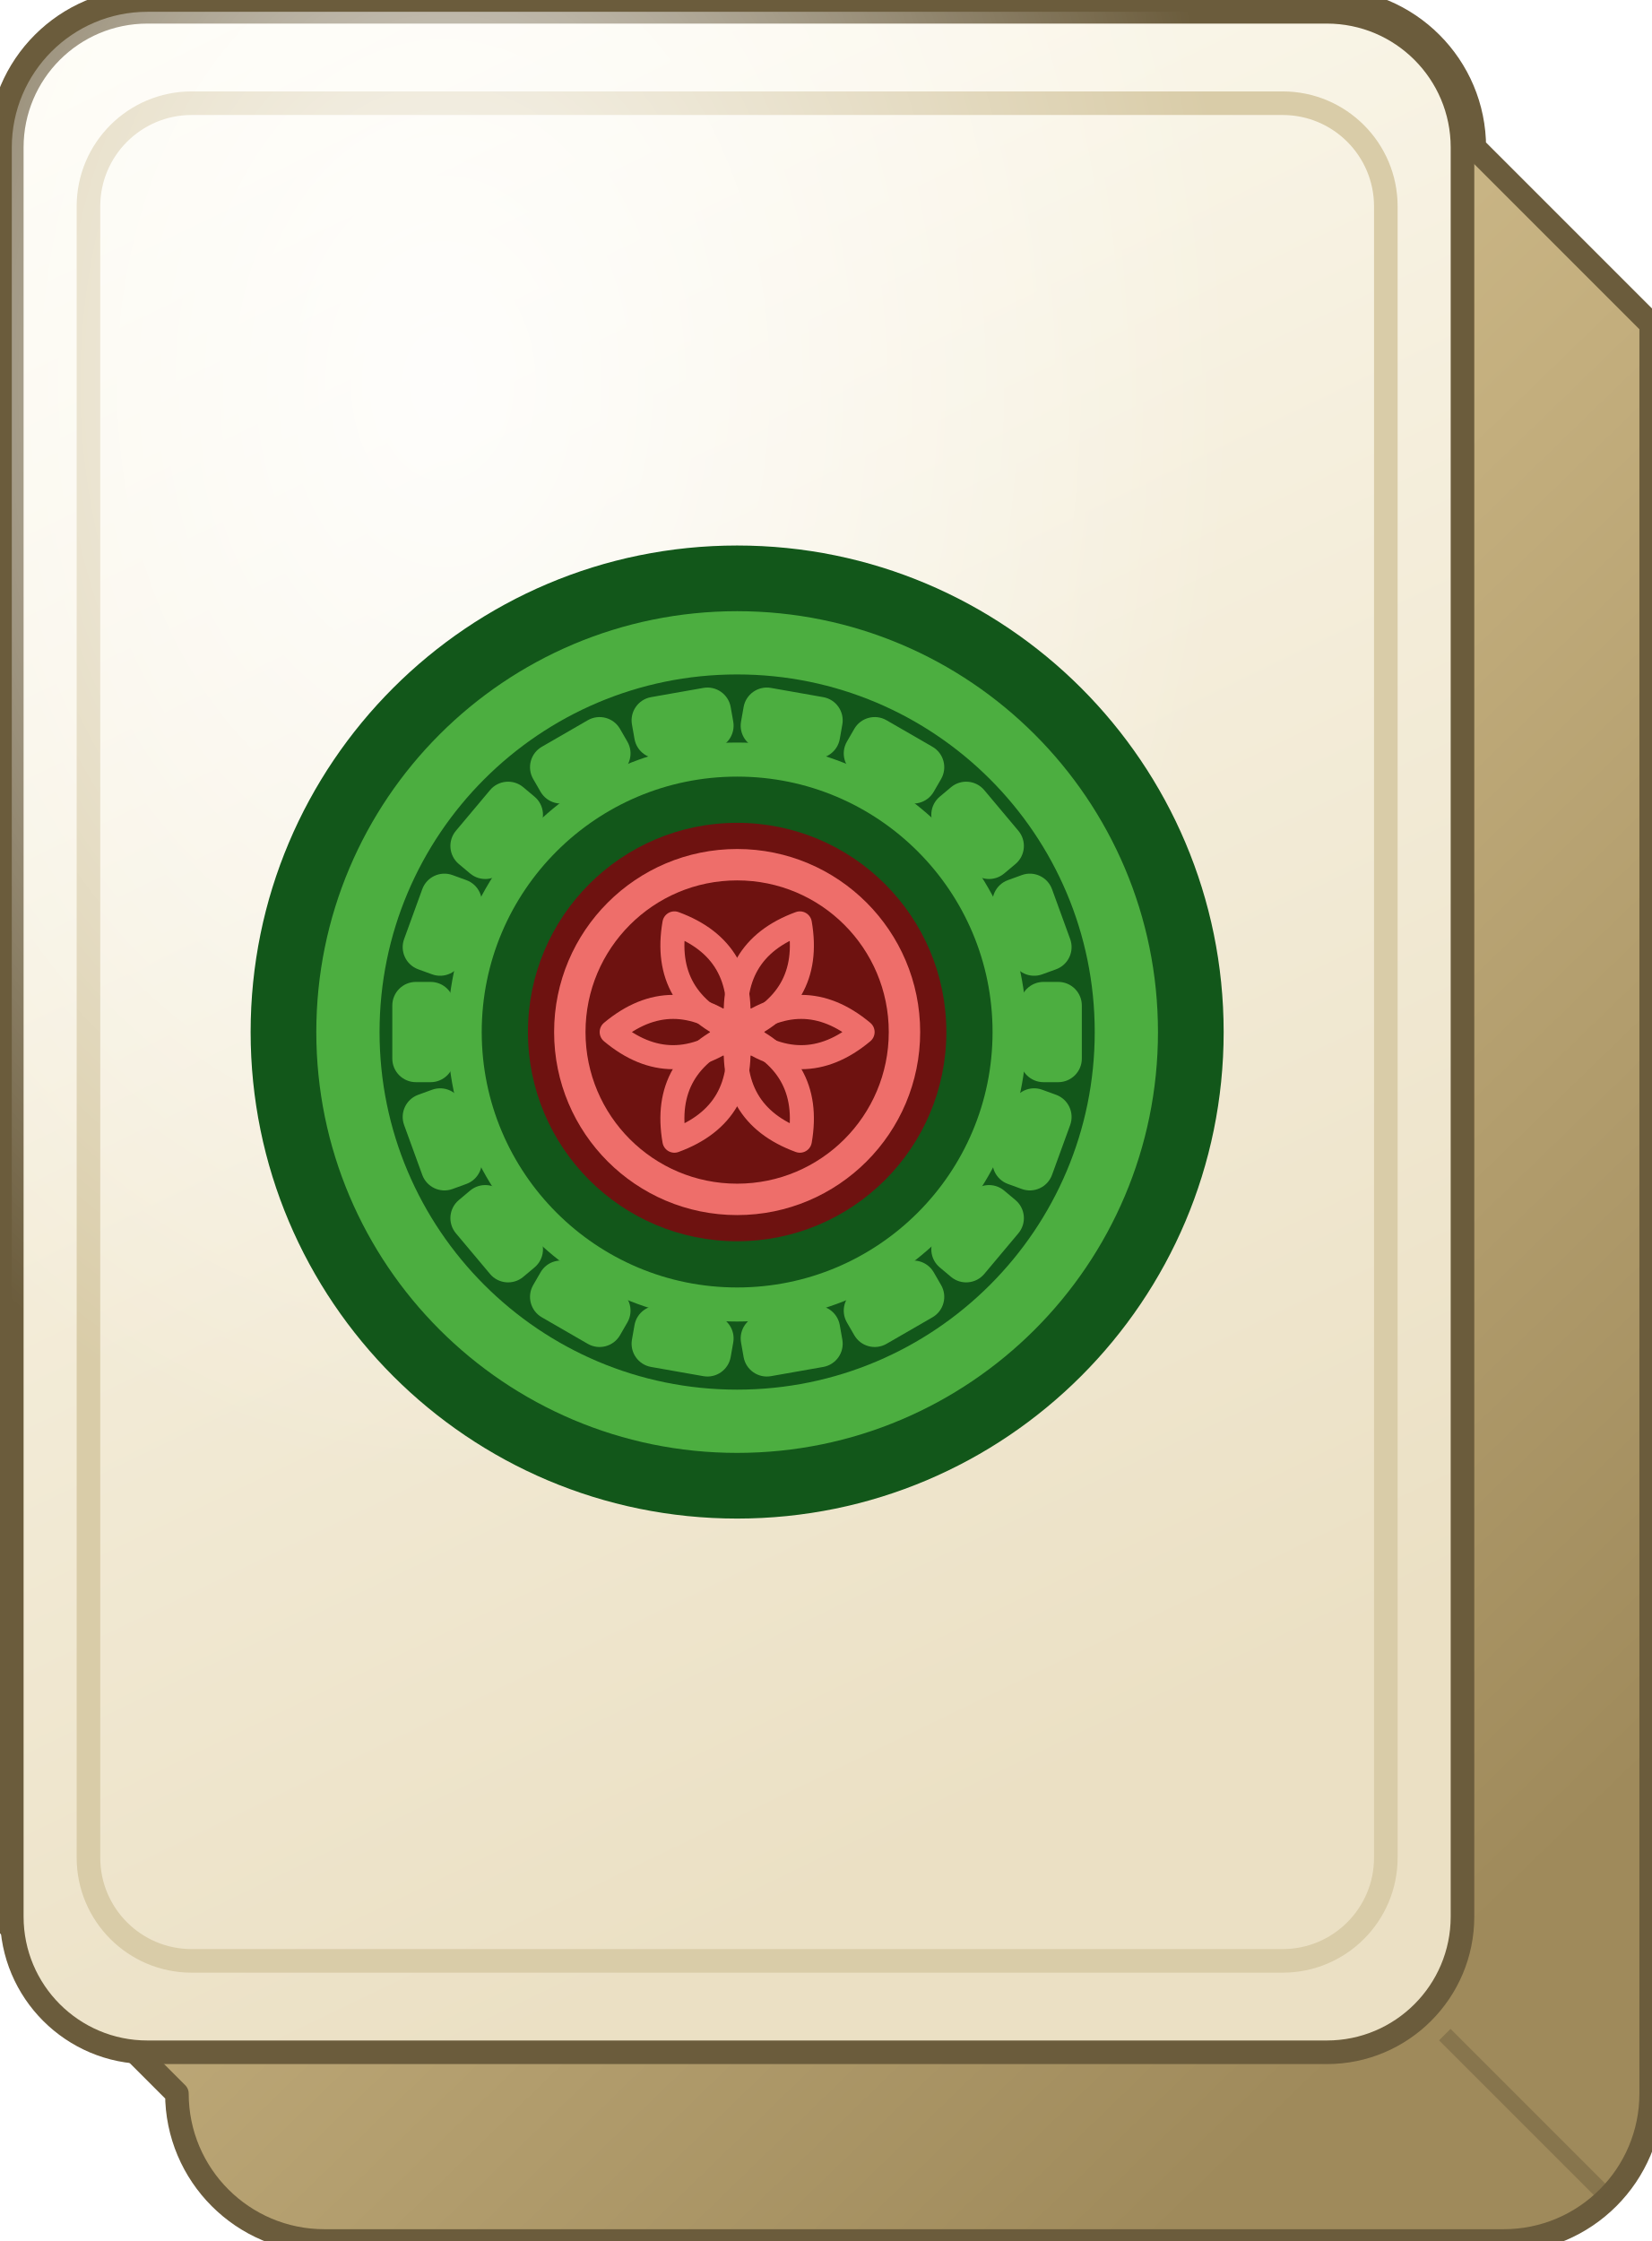
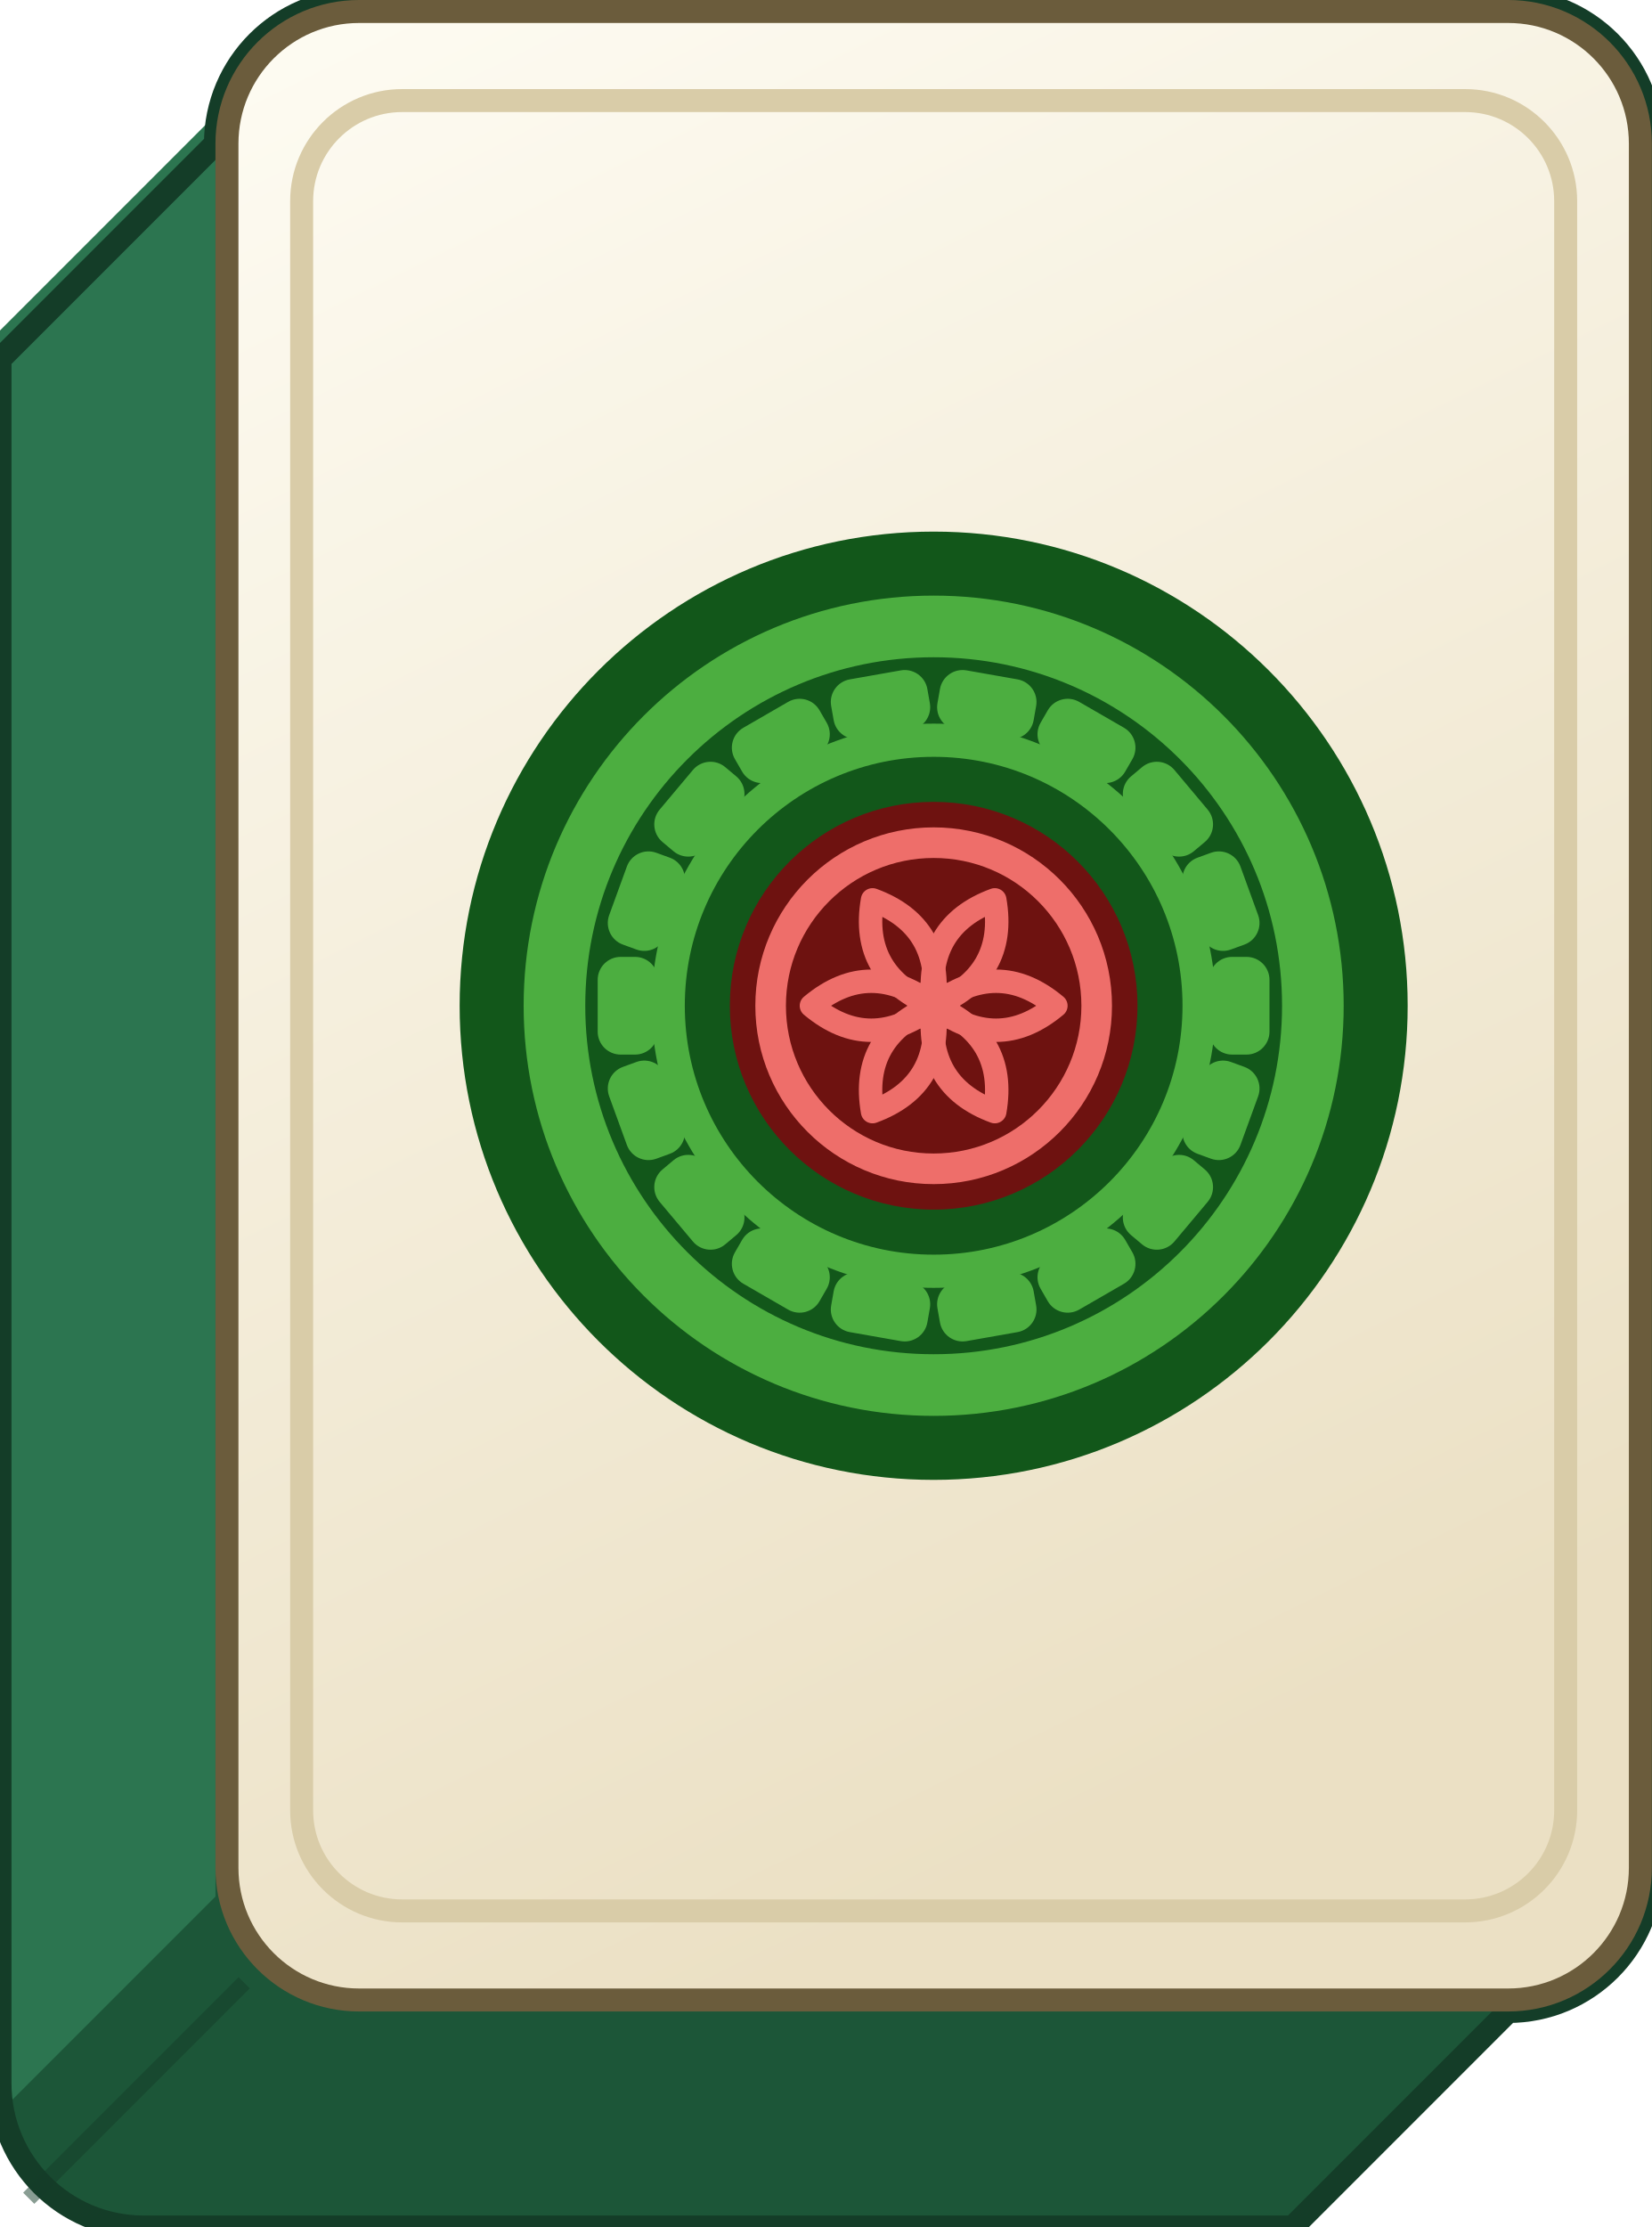
- <svg xmlns="http://www.w3.org/2000/svg" viewBox="0 0 112 152" width="112" height="152" role="img" aria-label="Círculos 1">
+ <svg xmlns="http://www.w3.org/2000/svg" viewBox="0 0 115 155" width="115" height="155" role="img" aria-label="Círculos 1">
  <defs>
    <linearGradient id="mjFace" x1="0" y1="0" x2="0.35" y2="1">
      <stop offset="0" stop-color="#FEFCF3" />
      <stop offset="1" stop-color="#EBE0C4" />
    </linearGradient>
-     <linearGradient id="mjSide" x1="0" y1="0" x2="0.7" y2="1">
-       <stop offset="0" stop-color="#E4D6AE" />
-       <stop offset="0.55" stop-color="#C4AF7E" />
-       <stop offset="1" stop-color="#9F8A5B" />
-     </linearGradient>
    <linearGradient id="mjBack" x1="0" y1="0" x2="0.4" y2="1">
      <stop offset="0" stop-color="#3E7F63" />
      <stop offset="1" stop-color="#1E4D3B" />
    </linearGradient>
-     <radialGradient id="mjGloss" cx="0.3" cy="0.18" r="0.9">
-       <stop offset="0" stop-color="#ffffff" stop-opacity="0.85" />
-       <stop offset="0.6" stop-color="#ffffff" stop-opacity="0" />
-     </radialGradient>
  </defs>
-   <path d="M10,0 L90,0 A10,10 0 0 1 100,10 L112,22 L112,142 A10,10 0 0 1 102,152 L22,152 A10,10 0 0 1 12,142 L0,130 L0,10 A10,10 0 0 1 10,0 Z" fill="url(#mjSide)" stroke="#6B5C3C" stroke-width="1.6" stroke-linejoin="round" />
-   <path d="M98,138 L109,149" stroke="#6B5C3C" stroke-width="1.1" stroke-opacity="0.45" />
-   <rect x="0.8" y="0.8" width="98.4" height="138.4" rx="9.2" fill="url(#mjFace)" stroke="#6B5C3C" stroke-width="1.6" />
-   <rect x="6" y="7" width="88" height="126" rx="7" fill="none" stroke="#D9CCA8" stroke-width="1.6" />
-   <rect x="0.8" y="0.8" width="98.4" height="138.4" rx="9.2" fill="url(#mjGloss)" />
-   <g id="face" transform="translate(9,11)">
+   <path d="M25,0 L105,0 A10,10 0 0 1 115,10 L115,130 A10,10 0 0 1 105,140 L90,155 L10,155 A10,10 0 0 1 0,145 L0,25 L15,10 A10,10 0 0 1 25,0 Z" fill="#1C5638" />
+   <path d="M15,8 L0,23 L0,147 L15,132 Z" fill="#2C7550" />
+   <path d="M25,0 L105,0 A10,10 0 0 1 115,10 L115,130 A10,10 0 0 1 105,140 L90,155 L10,155 A10,10 0 0 1 0,145 L0,25 L15,10 A10,10 0 0 1 25,0 Z" fill="none" stroke="#143D28" stroke-width="1.6" stroke-linejoin="round" />
+   <path d="M17,138 L2,153" stroke="#143D28" stroke-width="1.1" stroke-opacity="0.5" />
+   <rect x="15.8" y="0.8" width="98.4" height="138.4" rx="9.2" fill="url(#mjFace)" stroke="#6B5C3C" stroke-width="1.6" />
+   <rect x="21" y="7" width="88" height="126" rx="7" fill="none" stroke="#D9CCA8" stroke-width="1.6" />
+   <g id="face" transform="translate(24,11)">
    <circle cx="41" cy="59" r="33" fill="#12571A" />
    <circle cx="41" cy="59" r="26.4" fill="none" stroke="#4CAE40" stroke-width="4.29" />
    <rect x="60.18" y="55.6" width="4.2" height="6.8" rx="1.6" fill="#4CAE40" transform="rotate(0 62.28 59)" />
    <rect x="58.9" y="62.88" width="4.2" height="6.8" rx="1.6" fill="#4CAE40" transform="rotate(20 61 66.28)" />
    <rect x="55.21" y="69.28" width="4.2" height="6.8" rx="1.6" fill="#4CAE40" transform="rotate(40 57.31 72.68)" />
    <rect x="49.54" y="74.03" width="4.2" height="6.8" rx="1.6" fill="#4CAE40" transform="rotate(60 51.64 77.43)" />
    <rect x="42.6" y="76.56" width="4.2" height="6.8" rx="1.6" fill="#4CAE40" transform="rotate(80 44.7 79.96)" />
    <rect x="35.2" y="76.56" width="4.2" height="6.8" rx="1.6" fill="#4CAE40" transform="rotate(100 37.3 79.96)" />
    <rect x="28.26" y="74.03" width="4.2" height="6.8" rx="1.6" fill="#4CAE40" transform="rotate(120 30.36 77.43)" />
    <rect x="22.59" y="69.28" width="4.2" height="6.8" rx="1.6" fill="#4CAE40" transform="rotate(140 24.69 72.68)" />
    <rect x="18.9" y="62.88" width="4.2" height="6.8" rx="1.6" fill="#4CAE40" transform="rotate(160 21 66.28)" />
    <rect x="17.61" y="55.6" width="4.2" height="6.8" rx="1.6" fill="#4CAE40" transform="rotate(180 19.71 59)" />
    <rect x="18.9" y="48.32" width="4.2" height="6.8" rx="1.6" fill="#4CAE40" transform="rotate(200 21 51.72)" />
    <rect x="22.59" y="41.92" width="4.2" height="6.8" rx="1.6" fill="#4CAE40" transform="rotate(220 24.69 45.32)" />
    <rect x="28.26" y="37.17" width="4.2" height="6.8" rx="1.6" fill="#4CAE40" transform="rotate(240 30.36 40.57)" />
    <rect x="35.2" y="34.64" width="4.2" height="6.8" rx="1.6" fill="#4CAE40" transform="rotate(260 37.3 38.04)" />
    <rect x="42.6" y="34.64" width="4.2" height="6.8" rx="1.6" fill="#4CAE40" transform="rotate(280 44.7 38.04)" />
    <rect x="49.54" y="37.17" width="4.2" height="6.8" rx="1.6" fill="#4CAE40" transform="rotate(300 51.64 40.57)" />
    <rect x="55.21" y="41.92" width="4.2" height="6.8" rx="1.6" fill="#4CAE40" transform="rotate(320 57.31 45.32)" />
    <rect x="58.9" y="48.32" width="4.2" height="6.8" rx="1.6" fill="#4CAE40" transform="rotate(340 61 51.72)" />
    <circle cx="41" cy="59" r="18.48" fill="none" stroke="#4CAE40" stroke-width="2.31" />
    <circle cx="41" cy="59" r="14.19" fill="#6E1210" />
    <circle cx="41" cy="59" r="11.35" fill="none" stroke="#EE6E6A" stroke-width="2.13" />
    <path d="M0,0 Q4.43,-3.41 8.51,0 Q4.43,3.41 0,0" fill="none" stroke="#EE6E6A" stroke-width="1.63" stroke-linejoin="round" transform="translate(41,59) rotate(0)" />
    <path d="M0,0 Q4.43,-3.41 8.51,0 Q4.43,3.41 0,0" fill="none" stroke="#EE6E6A" stroke-width="1.63" stroke-linejoin="round" transform="translate(41,59) rotate(60)" />
    <path d="M0,0 Q4.43,-3.41 8.51,0 Q4.43,3.41 0,0" fill="none" stroke="#EE6E6A" stroke-width="1.63" stroke-linejoin="round" transform="translate(41,59) rotate(120)" />
    <path d="M0,0 Q4.43,-3.41 8.51,0 Q4.43,3.41 0,0" fill="none" stroke="#EE6E6A" stroke-width="1.63" stroke-linejoin="round" transform="translate(41,59) rotate(180)" />
    <path d="M0,0 Q4.43,-3.41 8.51,0 Q4.43,3.41 0,0" fill="none" stroke="#EE6E6A" stroke-width="1.63" stroke-linejoin="round" transform="translate(41,59) rotate(240)" />
    <path d="M0,0 Q4.43,-3.41 8.51,0 Q4.43,3.41 0,0" fill="none" stroke="#EE6E6A" stroke-width="1.63" stroke-linejoin="round" transform="translate(41,59) rotate(300)" />
    <circle cx="41" cy="59" r="1.84" fill="#EE6E6A" />
  </g>
</svg>
